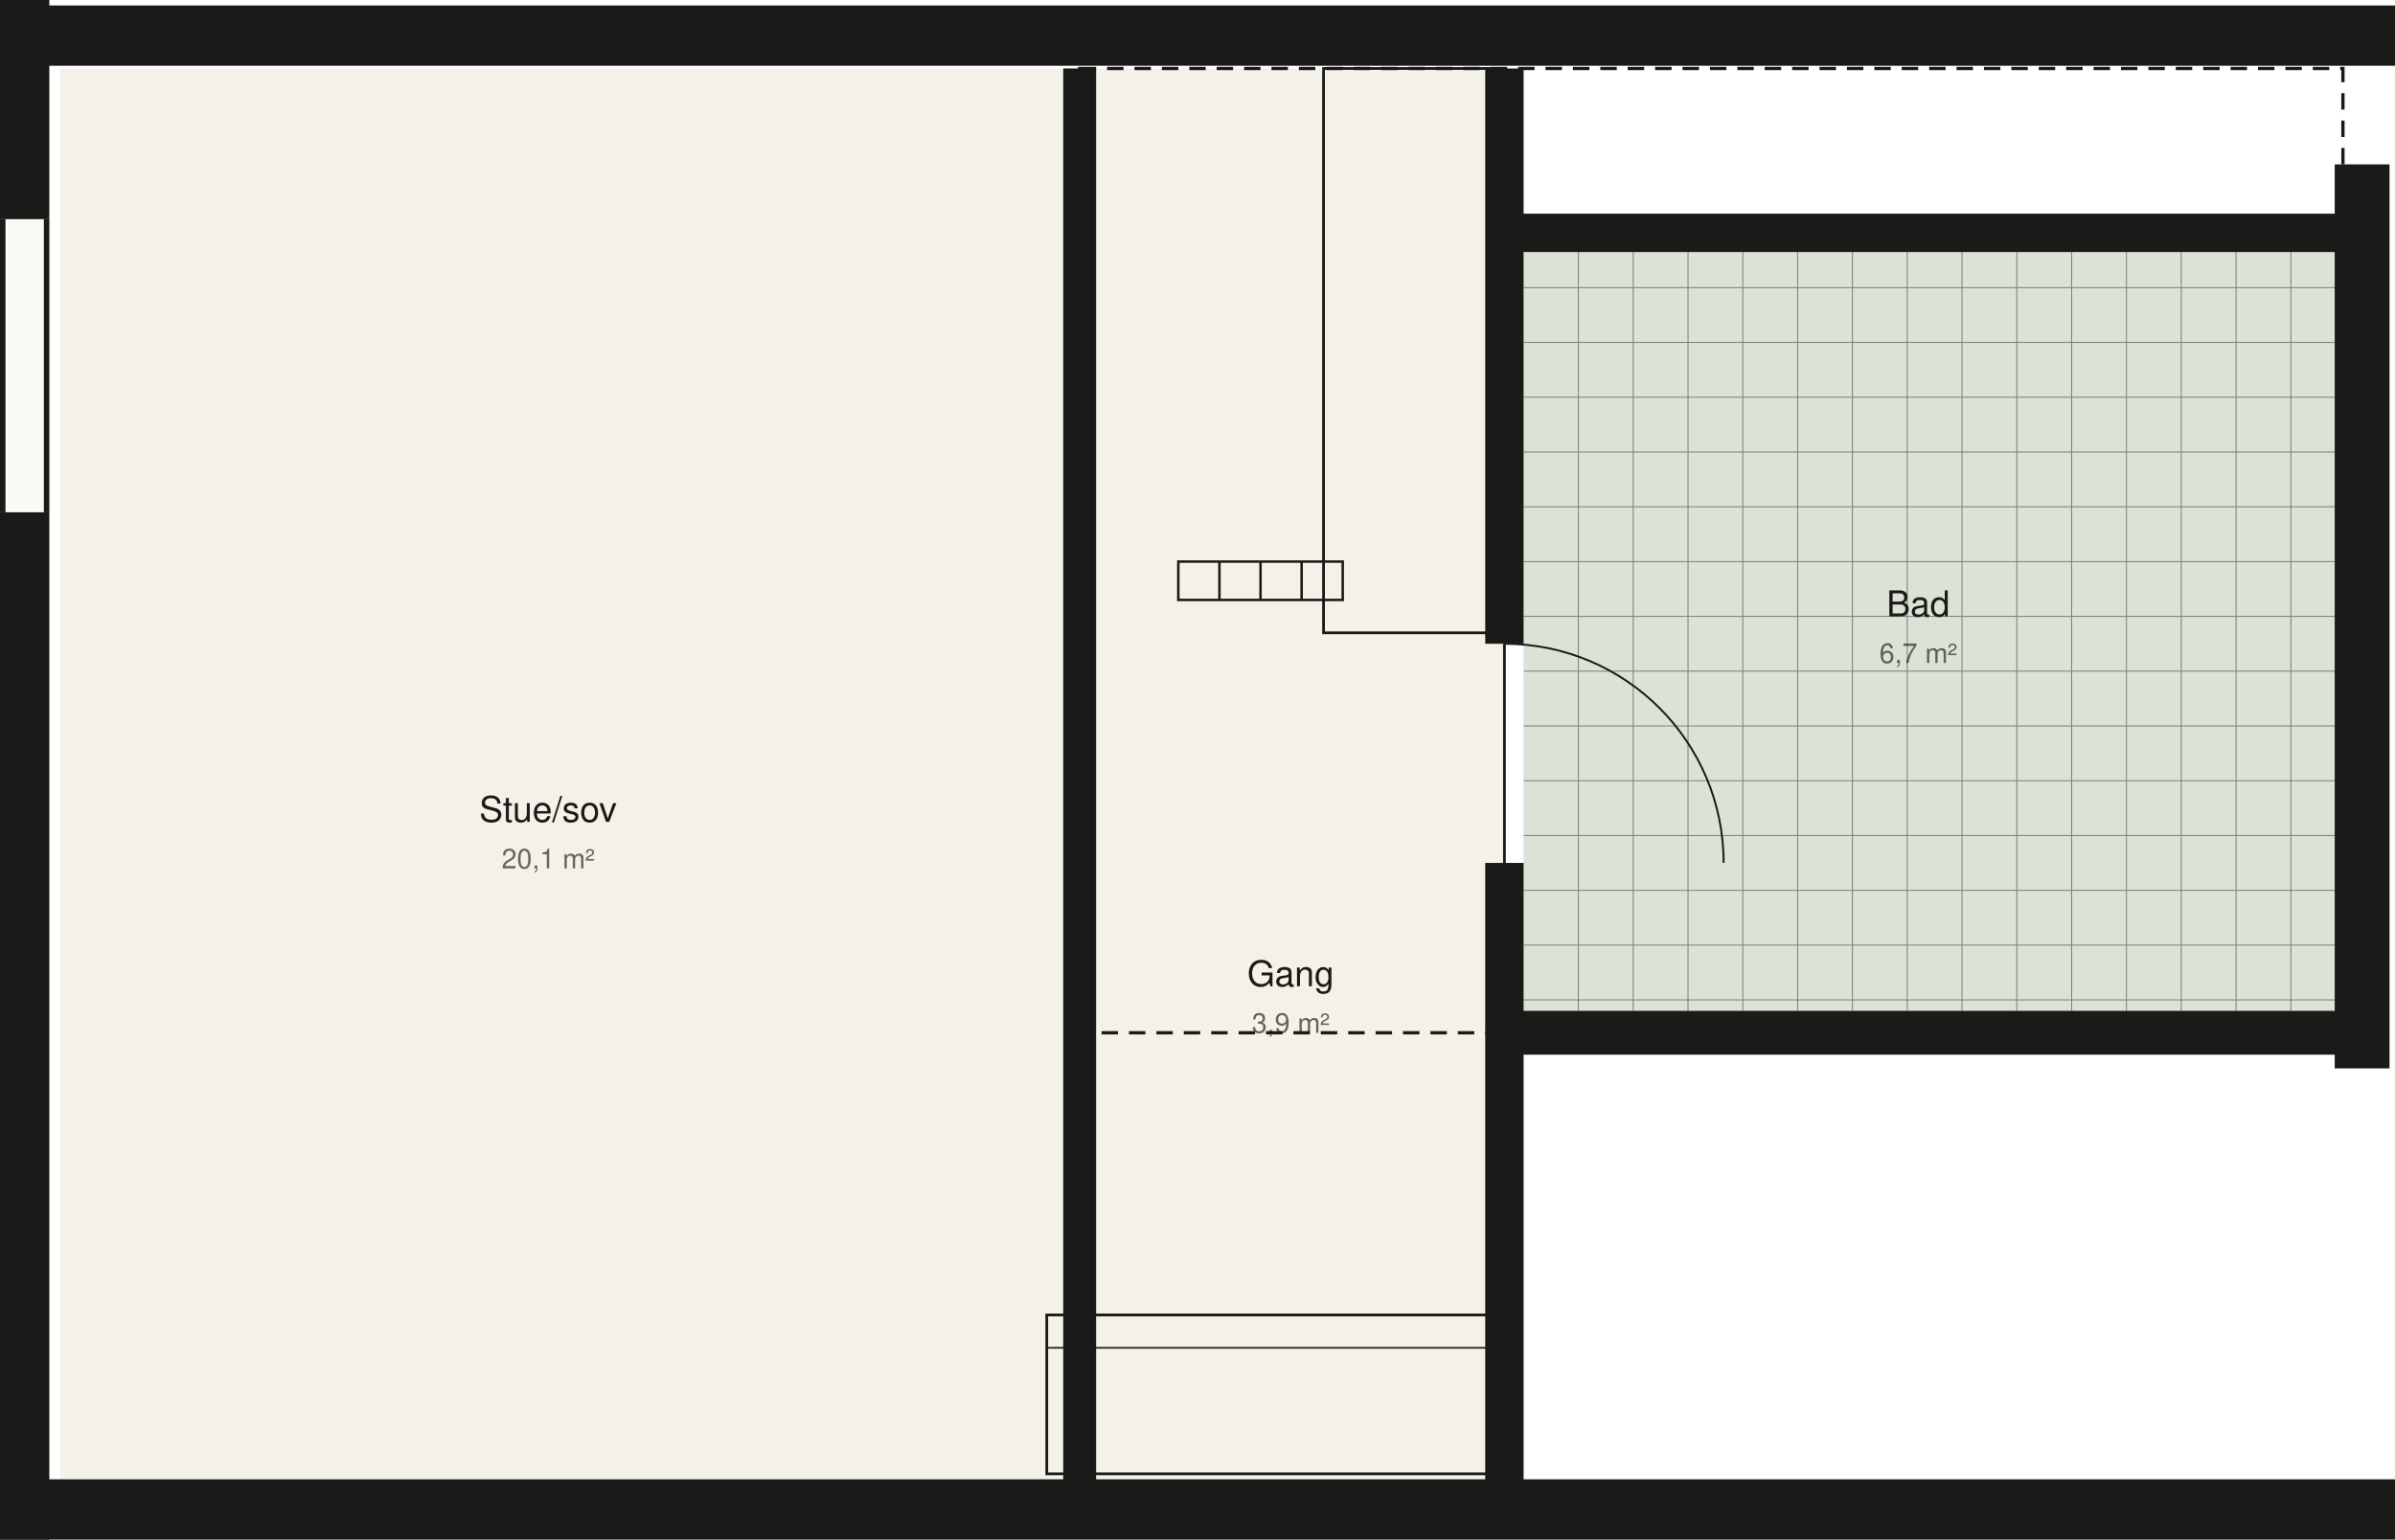
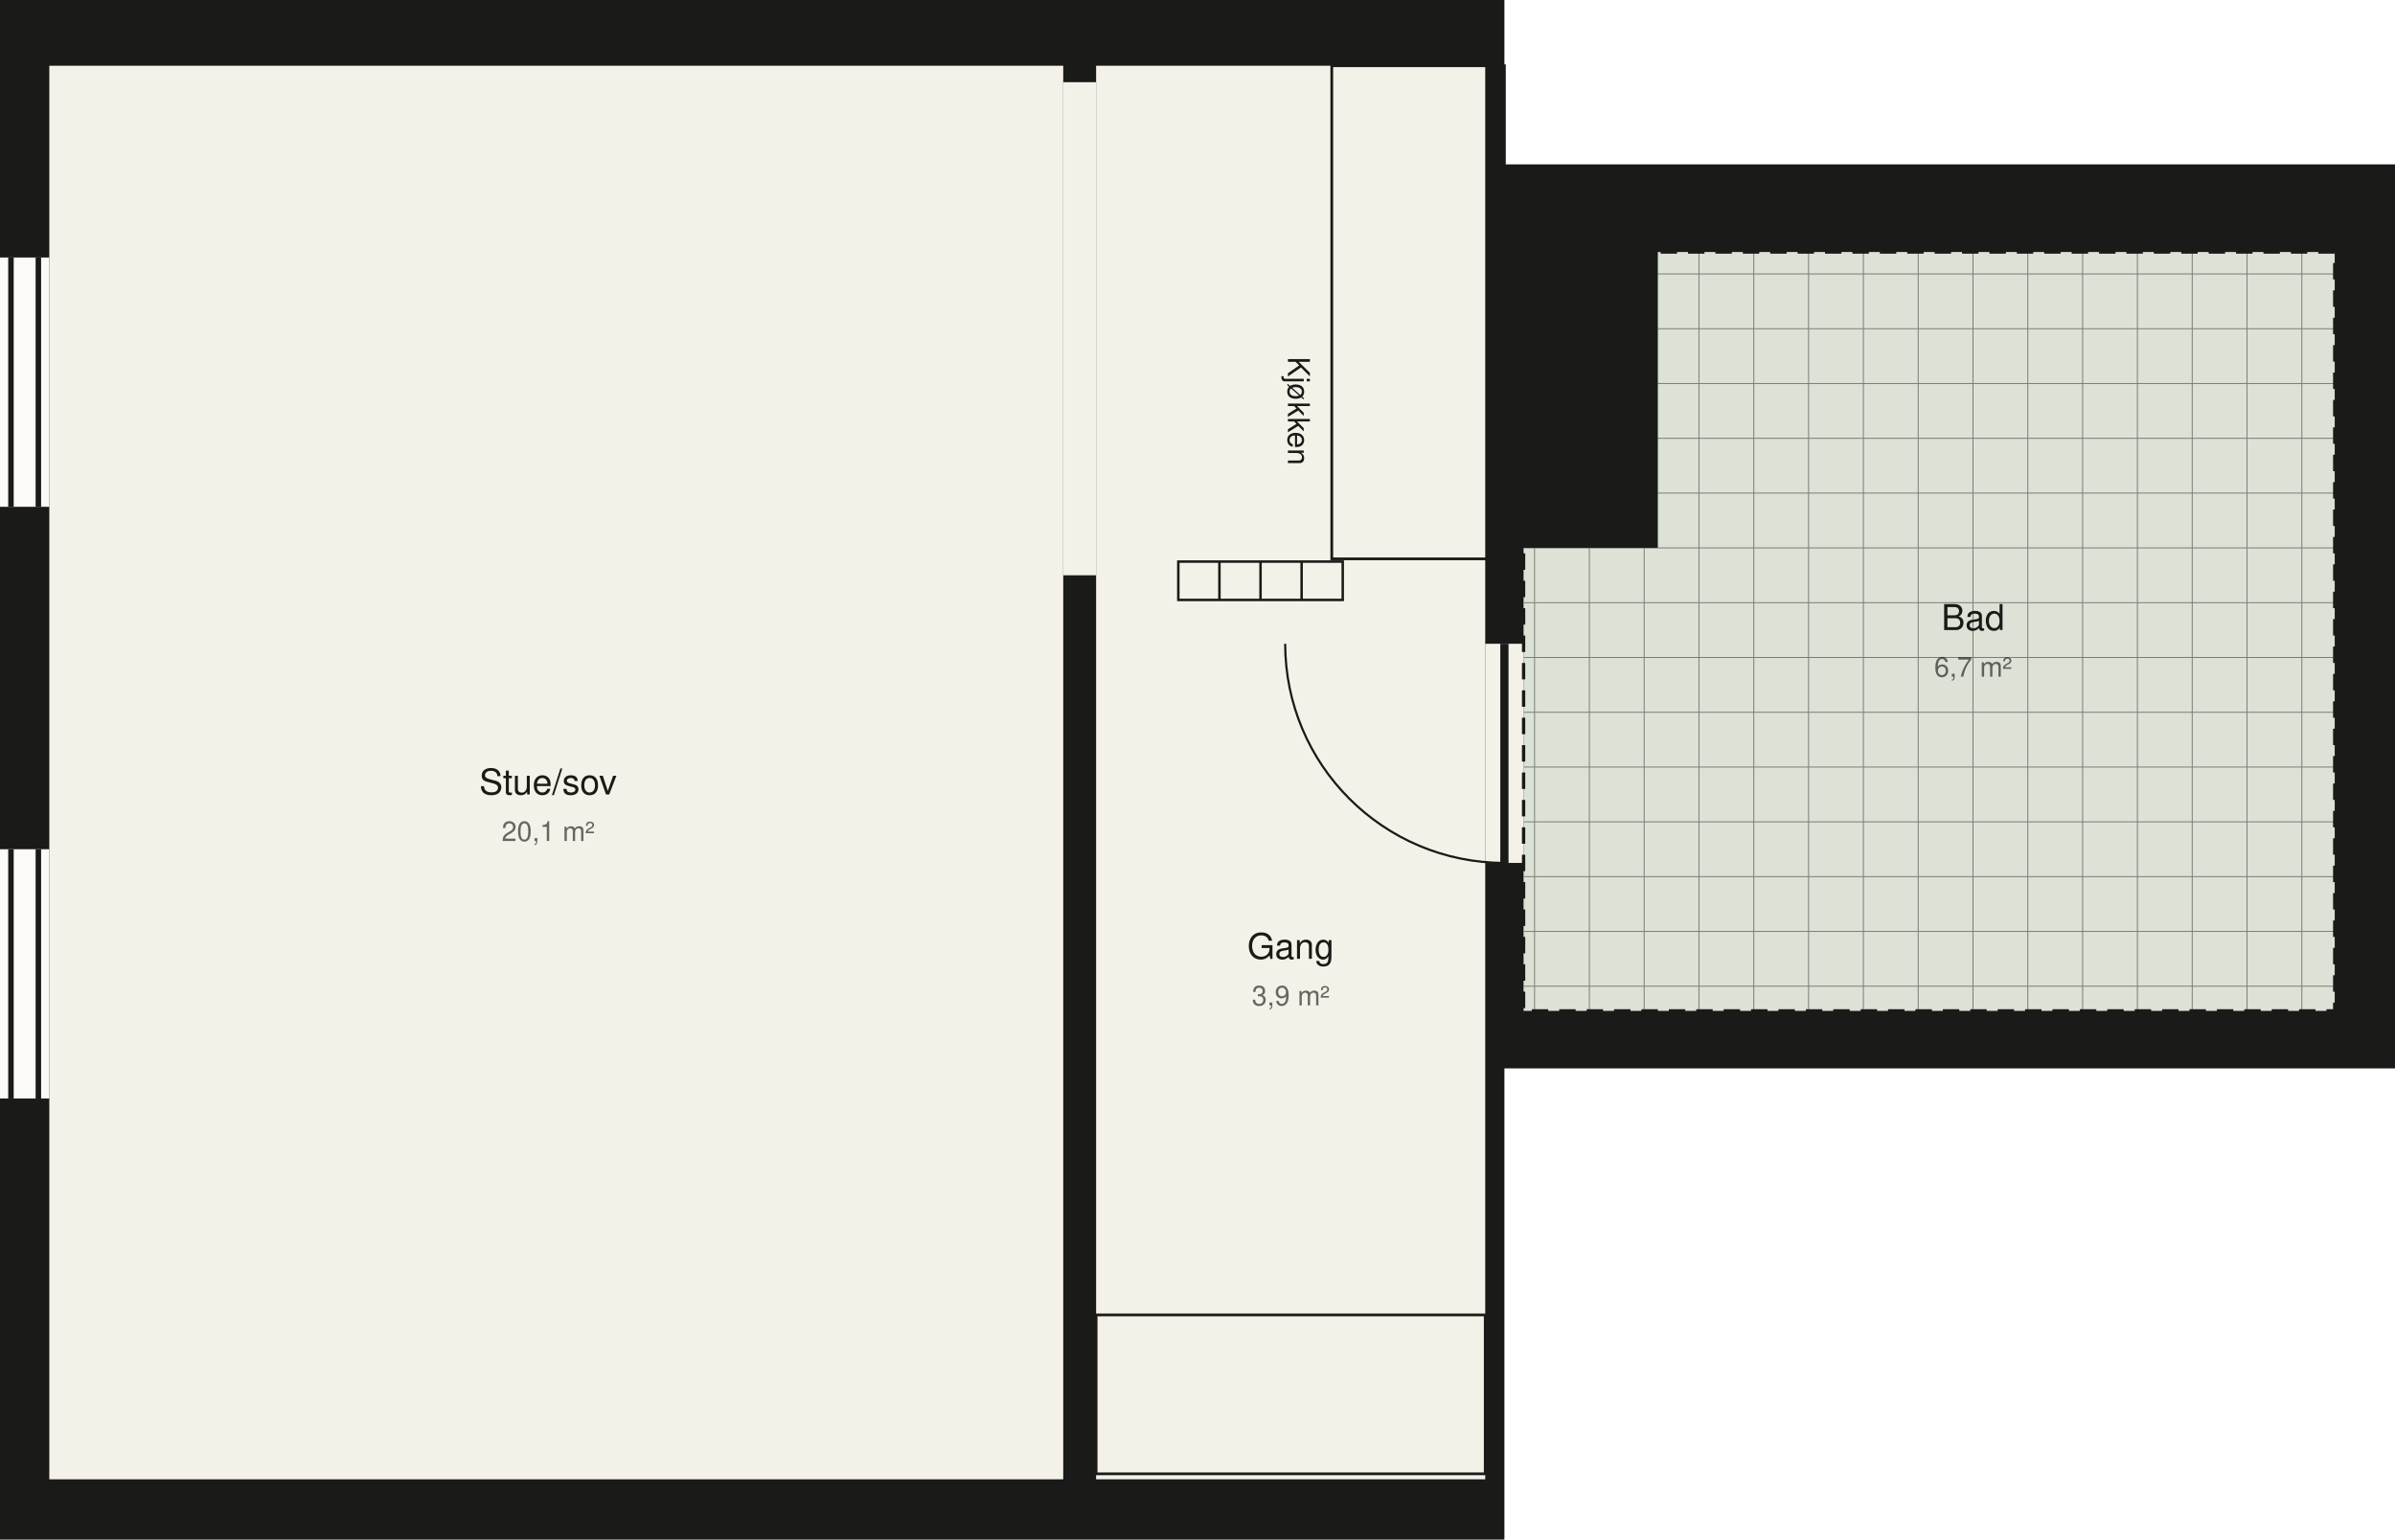
<svg xmlns="http://www.w3.org/2000/svg" viewBox="0 0 874 562">
-   <path d="M 22 25 L 394 25 L 394 542 L 22 542 Z" fill="#F4F1E8" />
-   <rect x="394" y="25" width="155" height="517" fill="#F4F1E8" />
-   <path d="M 556 85 L 855 85 L 855 377 L 556 377 Z" fill="#DCE2D6" />
-   <g stroke="#1A1A18" stroke-width="0.35" opacity="0.5">
-     <line x1="576" y1="85" x2="576" y2="377" />
-     <line x1="596" y1="85" x2="596" y2="377" />
-     <line x1="616" y1="85" x2="616" y2="377" />
-     <line x1="636" y1="85" x2="636" y2="377" />
-     <line x1="656" y1="85" x2="656" y2="377" />
-     <line x1="676" y1="85" x2="676" y2="377" />
-     <line x1="696" y1="85" x2="696" y2="377" />
-     <line x1="716" y1="85" x2="716" y2="377" />
-     <line x1="736" y1="85" x2="736" y2="377" />
-     <line x1="756" y1="85" x2="756" y2="377" />
-     <line x1="776" y1="85" x2="776" y2="377" />
-     <line x1="796" y1="85" x2="796" y2="377" />
-     <line x1="816" y1="85" x2="816" y2="377" />
-     <line x1="836" y1="85" x2="836" y2="377" />
-     <line x1="556" y1="105" x2="855" y2="105" />
-     <line x1="556" y1="125" x2="855" y2="125" />
-     <line x1="556" y1="145" x2="855" y2="145" />
-     <line x1="556" y1="165" x2="855" y2="165" />
-     <line x1="556" y1="185" x2="855" y2="185" />
-     <line x1="556" y1="205" x2="855" y2="205" />
-     <line x1="556" y1="225" x2="855" y2="225" />
-     <line x1="556" y1="245" x2="855" y2="245" />
-     <line x1="556" y1="265" x2="855" y2="265" />
-     <line x1="556" y1="285" x2="855" y2="285" />
-     <line x1="556" y1="305" x2="855" y2="305" />
-     <line x1="556" y1="325" x2="855" y2="325" />
-     <line x1="556" y1="345" x2="855" y2="345" />
-     <line x1="556" y1="365" x2="855" y2="365" />
+   <polygon points="18,24 388,24 388,540 18,540" fill="#F4F1E8" />
+   <polygon points="400,24 542,24 542,540 400,540" fill="#F4F1E8" />
+   <polygon points="605,92 852,92 852,369 556,369 556,200 605,200" fill="#DCE2D6" />
+   <clipPath id="bad2">
+     <polygon points="605,92 852,92 852,369 556,369 556,200 605,200" />
+   </clipPath>
+   <g clip-path="url(#bad2)" stroke="#1A1A18" stroke-width="0.35" opacity="0.5">
+     <line x1="560" y1="92" x2="560" y2="369" />
+     <line x1="580" y1="92" x2="580" y2="369" />
+     <line x1="600" y1="92" x2="600" y2="369" />
+     <line x1="620" y1="92" x2="620" y2="369" />
+     <line x1="640" y1="92" x2="640" y2="369" />
+     <line x1="660" y1="92" x2="660" y2="369" />
+     <line x1="680" y1="92" x2="680" y2="369" />
+     <line x1="700" y1="92" x2="700" y2="369" />
+     <line x1="720" y1="92" x2="720" y2="369" />
+     <line x1="740" y1="92" x2="740" y2="369" />
+     <line x1="760" y1="92" x2="760" y2="369" />
+     <line x1="780" y1="92" x2="780" y2="369" />
+     <line x1="800" y1="92" x2="800" y2="369" />
+     <line x1="820" y1="92" x2="820" y2="369" />
+     <line x1="840" y1="92" x2="840" y2="369" />
+     <line x1="556" y1="100" x2="852" y2="100" />
+     <line x1="556" y1="120" x2="852" y2="120" />
+     <line x1="556" y1="140" x2="852" y2="140" />
+     <line x1="556" y1="160" x2="852" y2="160" />
+     <line x1="556" y1="180" x2="852" y2="180" />
+     <line x1="556" y1="200" x2="852" y2="200" />
+     <line x1="556" y1="220" x2="852" y2="220" />
+     <line x1="556" y1="240" x2="852" y2="240" />
+     <line x1="556" y1="260" x2="852" y2="260" />
+     <line x1="556" y1="280" x2="852" y2="280" />
+     <line x1="556" y1="300" x2="852" y2="300" />
+     <line x1="556" y1="320" x2="852" y2="320" />
+     <line x1="556" y1="340" x2="852" y2="340" />
+     <line x1="556" y1="360" x2="852" y2="360" />
  </g>
-   <rect x="394" y="25" width="461" height="352" fill="none" stroke="#1A1A18" stroke-width="1.2" stroke-dasharray="6 4" />
-   <line x1="394" y1="25" x2="394" y2="542" stroke="#1A1A18" stroke-width="12" />
-   <line x1="549" y1="25" x2="549" y2="235" stroke="#1A1A18" stroke-width="14" />
-   <line x1="549" y1="315" x2="549" y2="542" stroke="#1A1A18" stroke-width="14" />
-   <line x1="549" y1="85" x2="855" y2="85" stroke="#1A1A18" stroke-width="14" />
-   <line x1="549" y1="377" x2="855" y2="377" stroke="#1A1A18" stroke-width="16" />
-   <rect x="483" y="25" width="66" height="206" fill="none" stroke="#1A1A18" stroke-width="1" />
-   <use href="#komfyr" x="486" y="28" />
-   <use href="#kvask" x="486" y="110" />
-   <g stroke="#1A1A18" stroke-width="0.9" fill="none">
-     <rect x="430" y="205" width="60" height="14" />
-     <line x1="445" y1="205" x2="445" y2="219" />
-     <line x1="460" y1="205" x2="460" y2="219" />
-     <line x1="475" y1="205" x2="475" y2="219" />
+   <path d="M 0 0 L 549 0 L 549 60 L 874 60 L 874 390 L 549 390 L 549 562 L 0 562 Z M 18 24 L 388 24 L 388 540 L 18 540 Z M 400 24 L 542 24 L 542 540 L 400 540 Z M 605 92 L 852 92 L 852 369 L 556 369 L 556 200 L 605 200 Z" fill="#1A1A18" fill-rule="evenodd" />
+   <rect x="388" y="30" width="12" height="180" fill="#F4F1E8" />
+   <rect x="542" y="235" width="14" height="80" fill="#F4F1E8" />
+   <line x1="549" y1="235" x2="549" y2="315" stroke="#1A1A18" stroke-width="3" />
+   <path d="M 549 315 A 80 80 0 0 1 469 235" fill="none" stroke="#1A1A18" stroke-width="0.8" />
+   <rect x="0" y="94" width="18" height="91" fill="#FBFAF6" />
+   <line x1="4" y1="94" x2="4" y2="185" stroke="#1A1A18" stroke-width="2" />
+   <line x1="14" y1="94" x2="14" y2="185" stroke="#1A1A18" stroke-width="2" />
+   <rect x="0" y="310" width="18" height="91" fill="#FBFAF6" />
+   <line x1="4" y1="310" x2="4" y2="401" stroke="#1A1A18" stroke-width="2" />
+   <line x1="14" y1="310" x2="14" y2="401" stroke="#1A1A18" stroke-width="2" />
+   <use href="#komfyr" transform="translate(486 28)" />
+   <use href="#kvask" transform="translate(486 110)" />
+   <use href="#sofa" transform="translate(205 218)" />
+   <use href="#bord2" transform="translate(210 400)" />
+   <use href="#wc" transform="translate(610 95)" />
+   <use href="#servant" transform="translate(668 322)" />
+   <use href="#servant" transform="translate(730 322)" />
+   <use href="#dusj" transform="translate(760 278)" />
+   <rect x="486" y="24" width="63" height="180" fill="none" stroke="#1A1A18" stroke-width="1" />
+   <rect x="430" y="205" width="60" height="14" fill="none" stroke="#1A1A18" stroke-width="0.9" />
+   <line x1="445" y1="205" x2="445" y2="219" stroke="#1A1A18" stroke-width="0.9" />
+   <line x1="460" y1="205" x2="460" y2="219" stroke="#1A1A18" stroke-width="0.9" />
+   <line x1="475" y1="205" x2="475" y2="219" stroke="#1A1A18" stroke-width="0.9" />
+   <rect x="400" y="480" width="142" height="58" fill="none" stroke="#1A1A18" stroke-width="1" />
+   <polygon points="556,92 852,92 852,369 556,369" fill="none" stroke="#1A1A18" stroke-width="1.2" stroke-dasharray="6 4" />
+   <text x="470" y="150" font-family="Helvetica" font-size="11" fill="#1A1A18" text-anchor="middle" transform="rotate(90 470 150)">Kjøkken</text>
+   <g font-family="Helvetica" fill="#1A1A18" text-anchor="middle">
+     <text x="200" y="290" font-size="13">Stue/sov</text>
+     <text x="200" y="307" font-size="10" opacity="0.65">20,1 m²</text>
  </g>
-   <rect x="382" y="480" width="166" height="58" fill="none" stroke="#1A1A18" stroke-width="1" />
-   <line x1="382" y1="492" x2="548" y2="492" stroke="#1A1A18" stroke-width="0.6" />
-   <line x1="549" y1="235" x2="549" y2="315" stroke="#1A1A18" stroke-width="1" />
-   <path d="M 549 235 A 80 80 0 0 1 629 315" fill="none" stroke="#1A1A18" stroke-width="0.7" />
-   <use href="#wc" x="610" y="92" />
-   <use href="#servant" x="668" y="320" />
-   <use href="#servant" x="730" y="320" />
-   <use href="#dusj" x="765" y="280" />
-   <line x1="0" y1="13" x2="874" y2="13" stroke="#1A1A18" stroke-width="22" />
-   <line x1="0" y1="551" x2="874" y2="551" stroke="#1A1A18" stroke-width="22" />
-   <line x1="9" y1="0" x2="9" y2="562" stroke="#1A1A18" stroke-width="18" />
-   <line x1="862" y1="60" x2="862" y2="390" stroke="#1A1A18" stroke-width="20" />
-   <line x1="9" y1="80" x2="9" y2="187" stroke="#FBFAF6" stroke-width="20" />
-   <line x1="1" y1="80" x2="1" y2="187" stroke="#1A1A18" stroke-width="2" />
-   <line x1="17" y1="80" x2="17" y2="187" stroke="#1A1A18" stroke-width="2" />
-   <g font-family="Helvetica" fill="#1A1A18">
-     <text x="200" y="300" font-size="13" text-anchor="middle">Stue/sov</text>
-     <text x="200" y="317" font-size="10" text-anchor="middle" opacity="0.65">20,1 m²</text>
-     <text x="471" y="360" font-size="13" text-anchor="middle">Gang</text>
-     <text x="471" y="377" font-size="10" text-anchor="middle" opacity="0.65">3,9 m²</text>
-     <text x="700" y="225" font-size="13" text-anchor="middle">Bad</text>
-     <text x="700" y="242" font-size="10" text-anchor="middle" opacity="0.65">6,7 m²</text>
+   <g font-family="Helvetica" fill="#1A1A18" text-anchor="middle">
+     <text x="471" y="350" font-size="13">Gang</text>
+     <text x="471" y="367" font-size="10" opacity="0.65">3,9 m²</text>
+   </g>
+   <g font-family="Helvetica" fill="#1A1A18" text-anchor="middle">
+     <text x="720" y="230" font-size="13">Bad</text>
+     <text x="720" y="247" font-size="10" opacity="0.65">6,7 m²</text>
  </g>
</svg>
